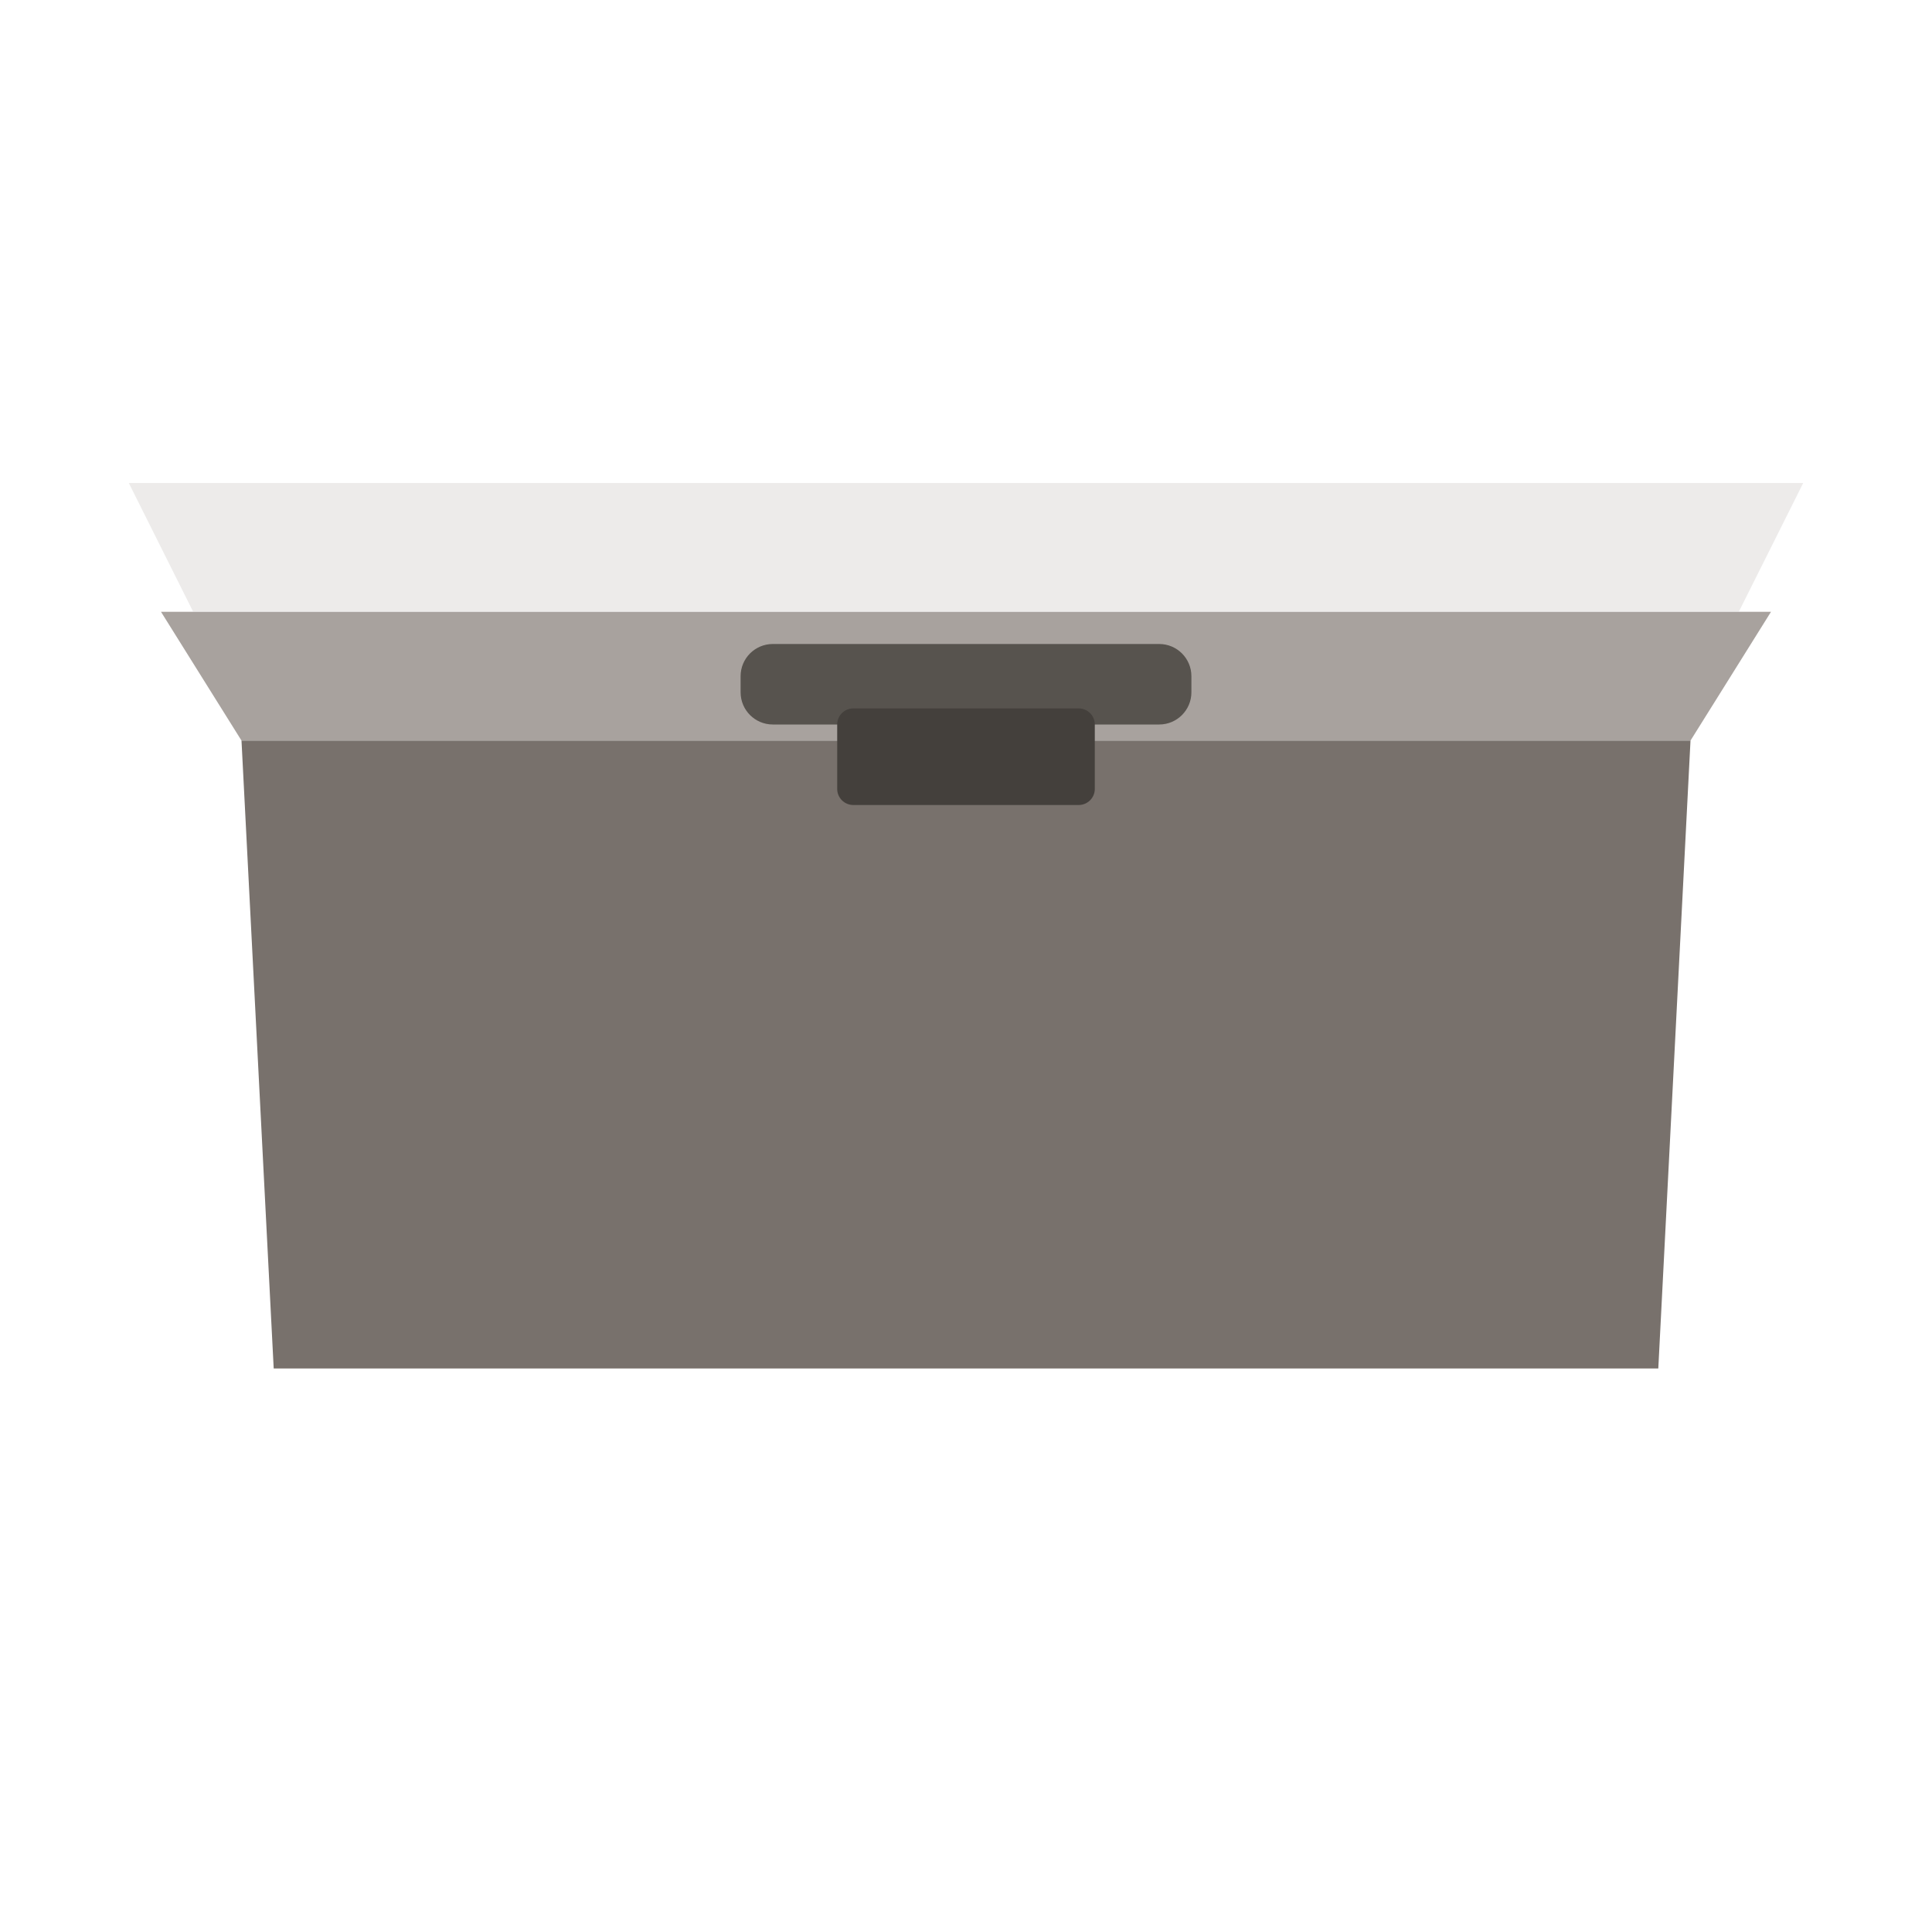
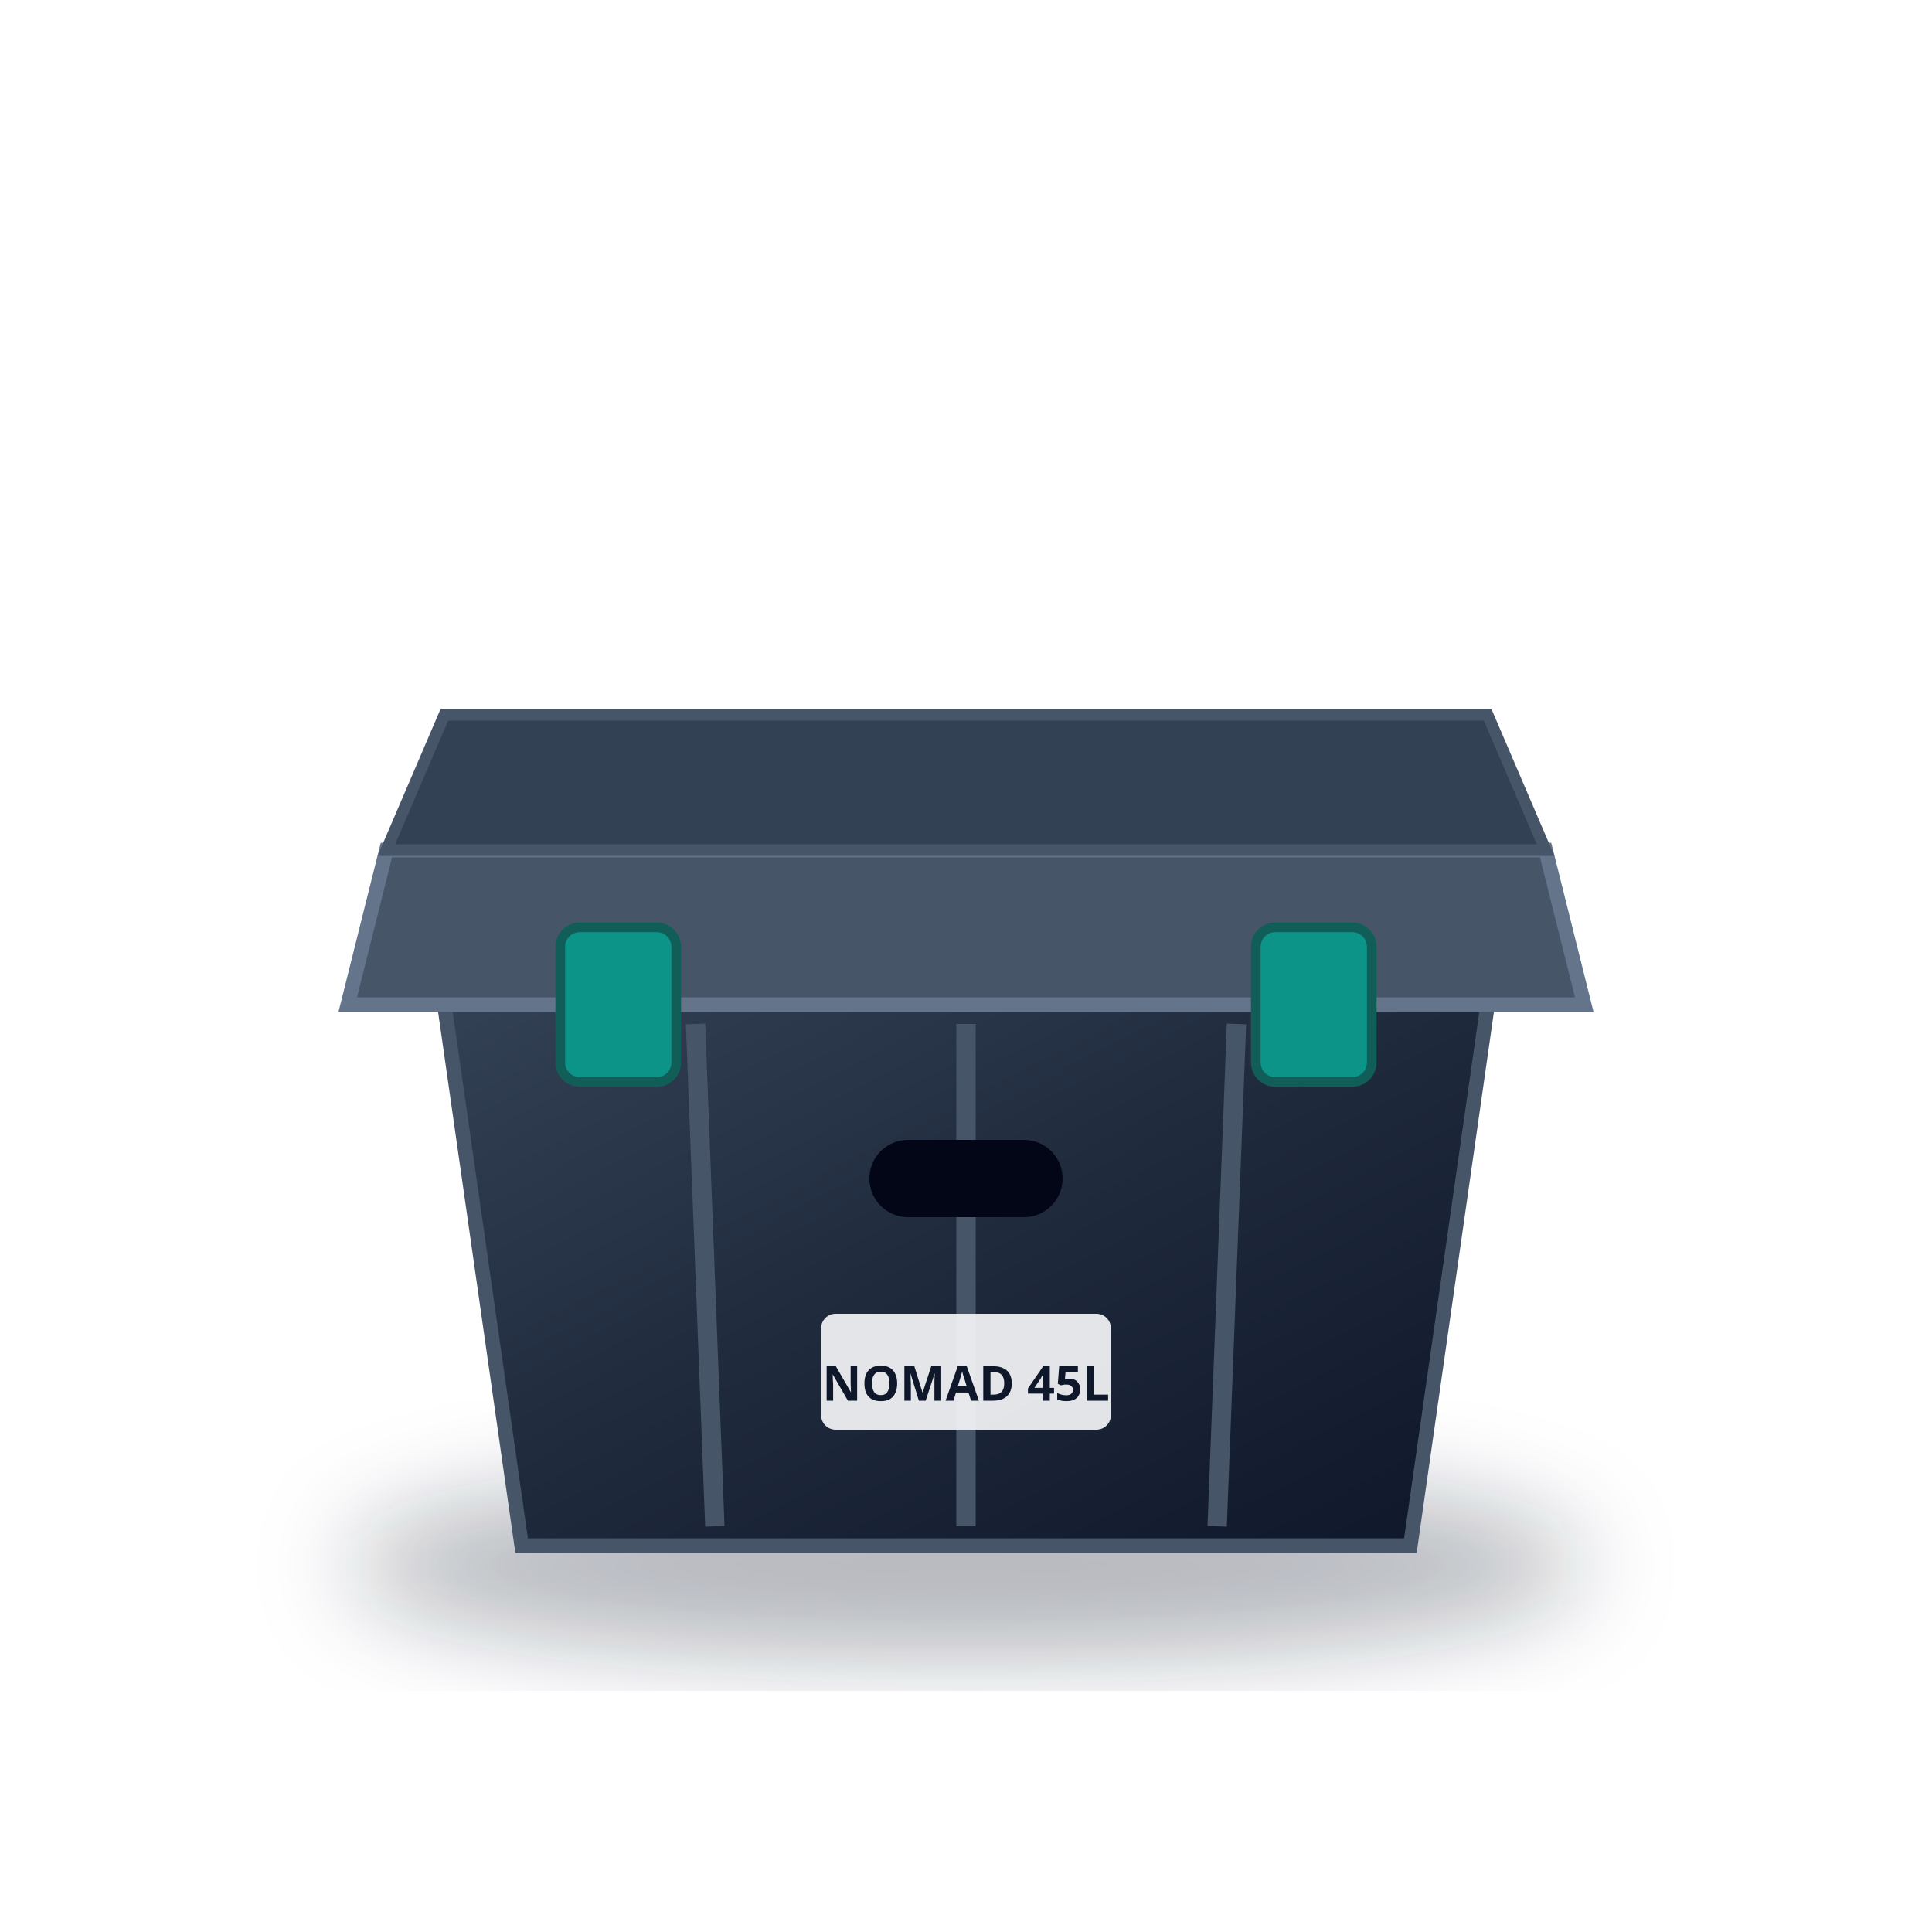
- <svg xmlns="http://www.w3.org/2000/svg" width="120" height="120" viewBox="0 0 120 120">
-   <polygon points="15,46 105,46 110,38 10,38" fill="#a8a29e" />
-   <polygon points="15,46 105,46 103,85 17,85" fill="#78716c" />
-   <polygon points="12,38 108,38 112,30 8,30" fill="#d6d3d1" opacity="0.45" />
-   <rect x="46" y="40" width="28" height="5" rx="2" fill="#57534e" />
-   <rect x="52" y="44" width="16" height="6" rx="1" fill="#44403c" />
+ <svg xmlns="http://www.w3.org/2000/svg" width="200" height="200" viewBox="0 0 200 200" fill="none">
+   <defs>
+     <linearGradient id="sb-crate" x1="0" y1="0" x2="1" y2="1">
+       <stop offset="0%" stop-color="#334155" />
+       <stop offset="50%" stop-color="#1e293b" />
+       <stop offset="100%" stop-color="#0f172a" />
+     </linearGradient>
+     <filter id="sb-shadow" x="20" y="145" width="160" height="30" filterUnits="userSpaceOnUse">
+       <feGaussianBlur stdDeviation="5" result="blur" />
+     </filter>
+   </defs>
+   <ellipse cx="100" cy="162" rx="64" ry="10" fill="#0f172a" opacity="0.3" filter="url(#sb-shadow)" />
+   <polygon points="46,104 154,104 146,160 54,160" fill="url(#sb-crate)" stroke="#475569" stroke-width="1.5" />
+   <line x1="72" y1="106" x2="74" y2="158" stroke="#475569" stroke-width="2" />
+   <line x1="100" y1="106" x2="100" y2="158" stroke="#475569" stroke-width="2" />
+   <line x1="128" y1="106" x2="126" y2="158" stroke="#475569" stroke-width="2" />
+   <rect x="90" y="118" width="20" height="8" rx="4" fill="#020617" />
+   <polygon points="40,88 160,88 164,104 36,104" fill="#475569" stroke="#64748b" stroke-width="1.5" />
+   <polygon points="46,74 154,74 160,88 40,88" fill="#334155" stroke="#475569" stroke-width="1.2" />
+   <rect x="58" y="96" width="12" height="16" rx="2" fill="#0d9488" stroke="#115e59" stroke-width="1" />
+   <rect x="130" y="96" width="12" height="16" rx="2" fill="#0d9488" stroke="#115e59" stroke-width="1" />
+   <rect x="85" y="136" width="30" height="12" rx="1.5" fill="#f8fafc" opacity="0.9" />
+   <text x="100" y="145" font-family="system-ui" font-size="5" font-weight="800" fill="#0f172a" text-anchor="middle">NOMAD 45L</text>
</svg>
